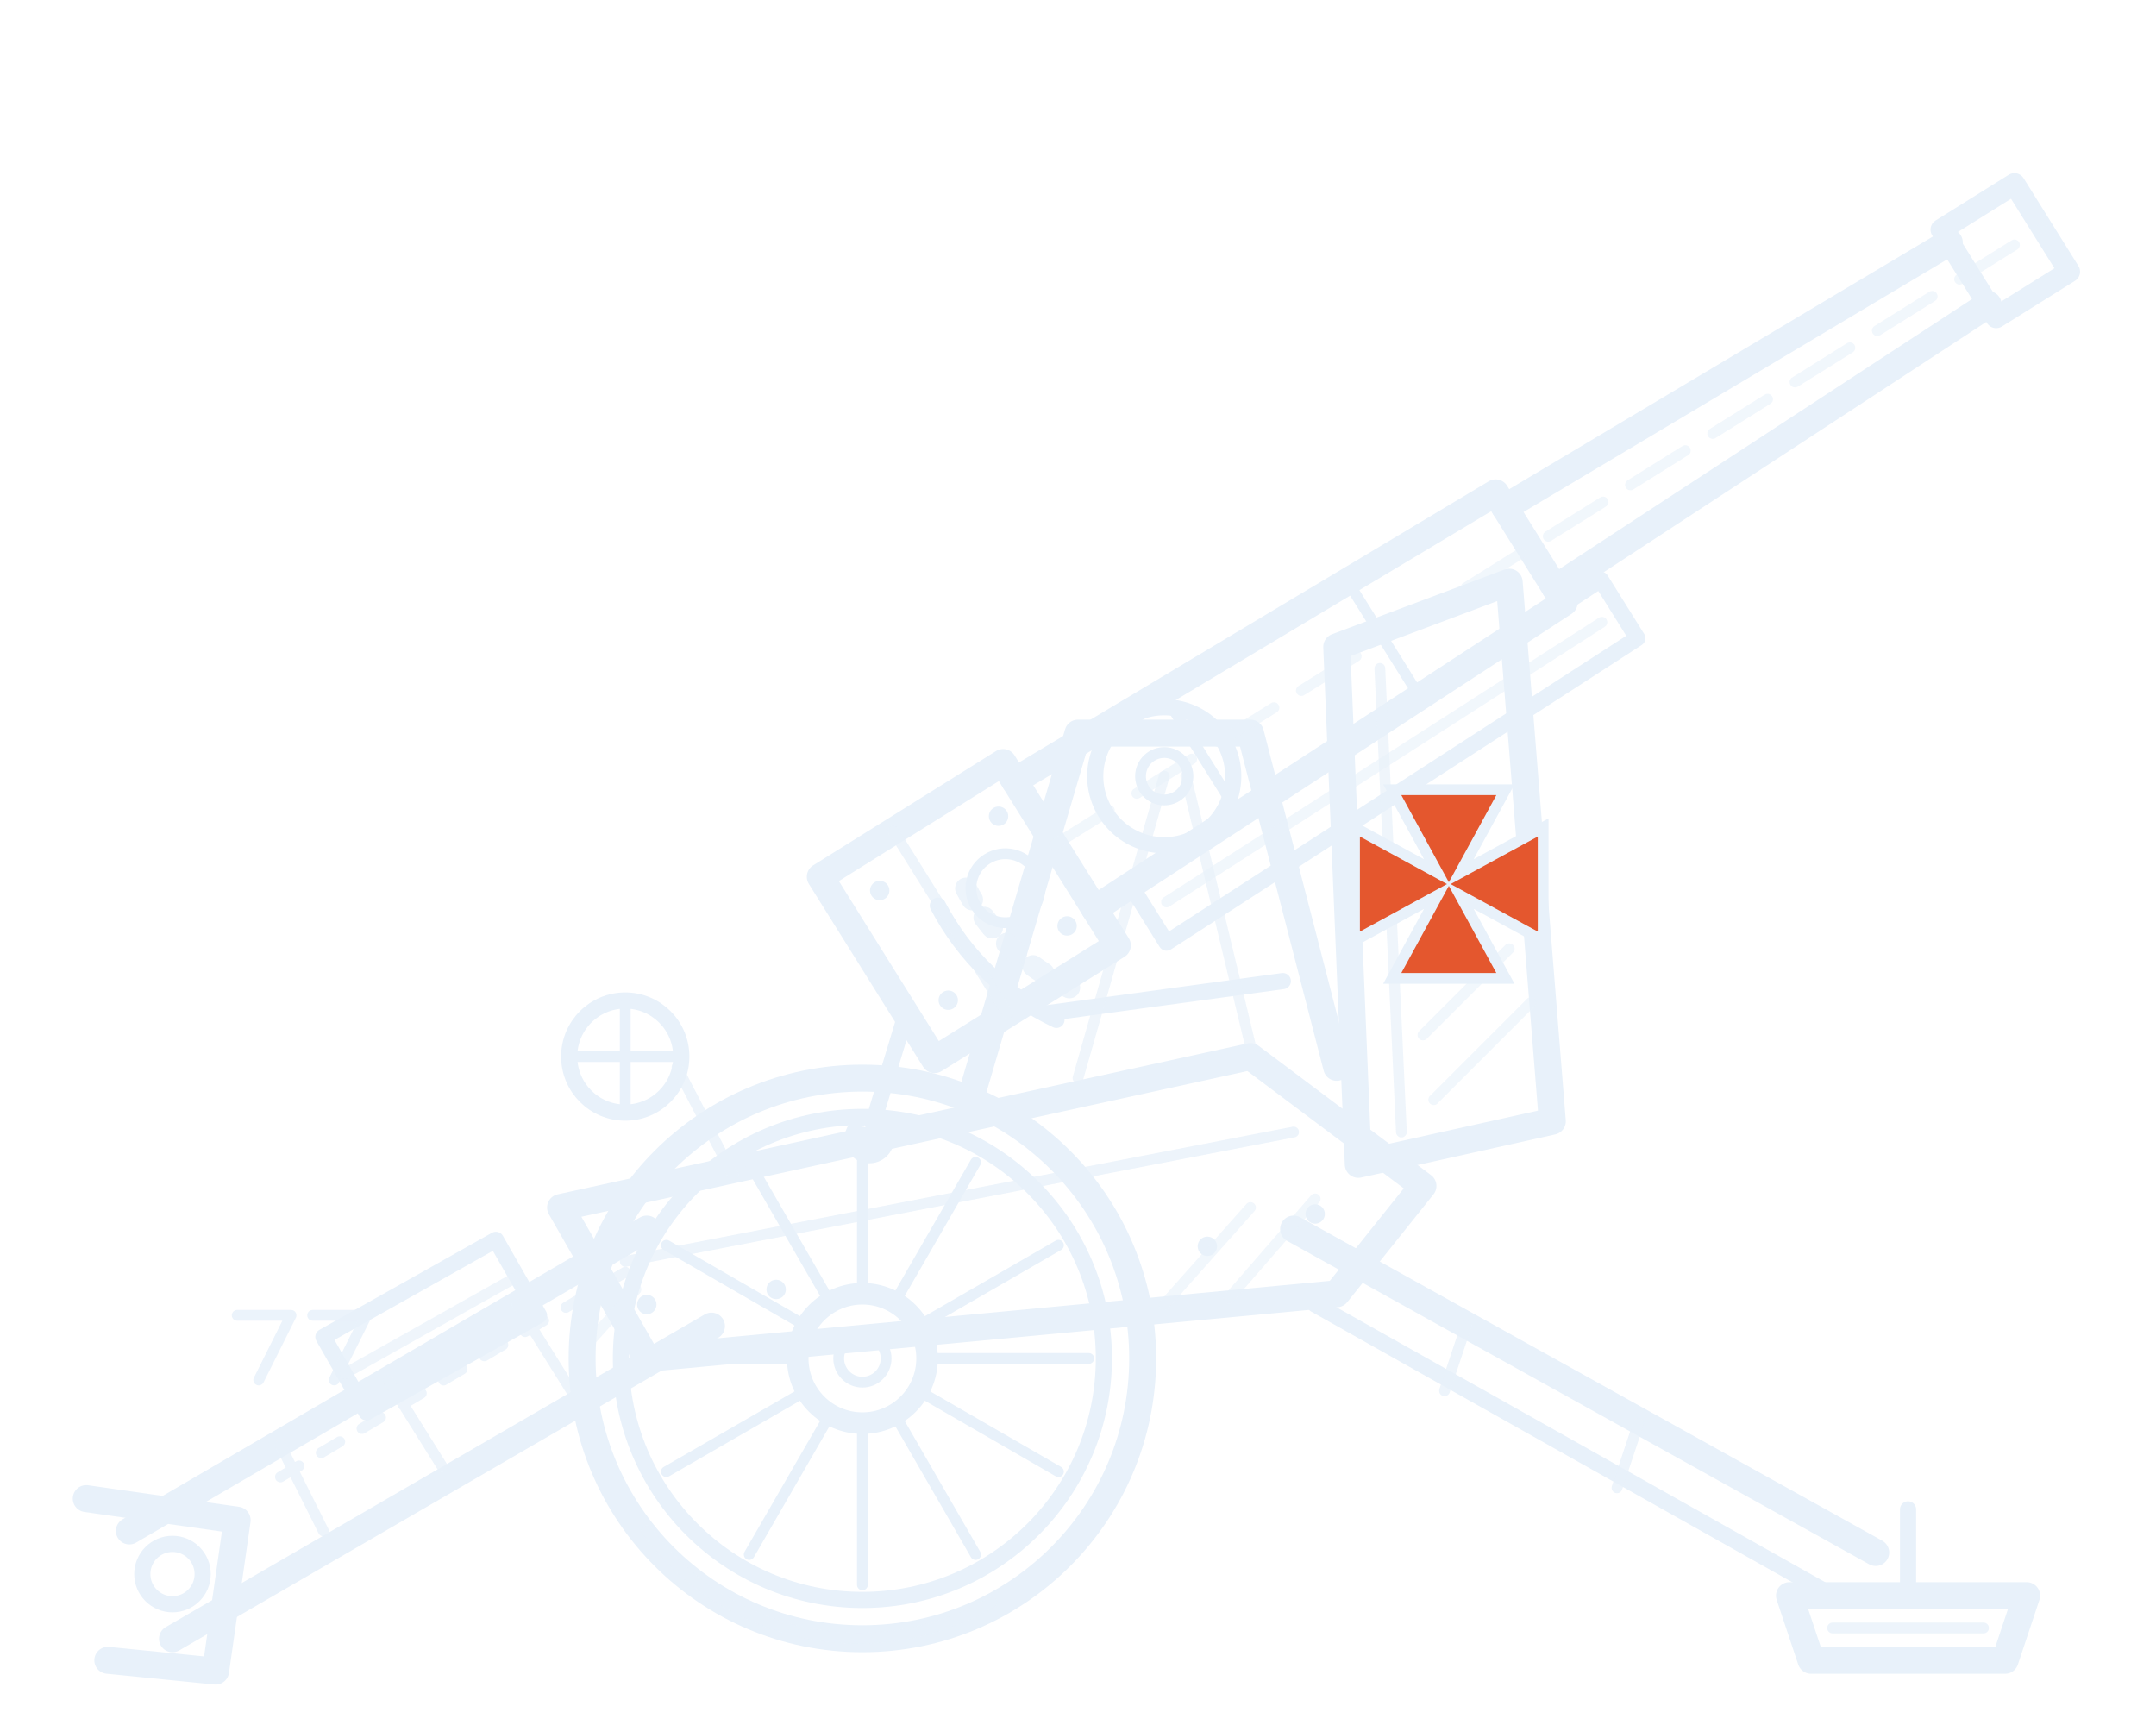
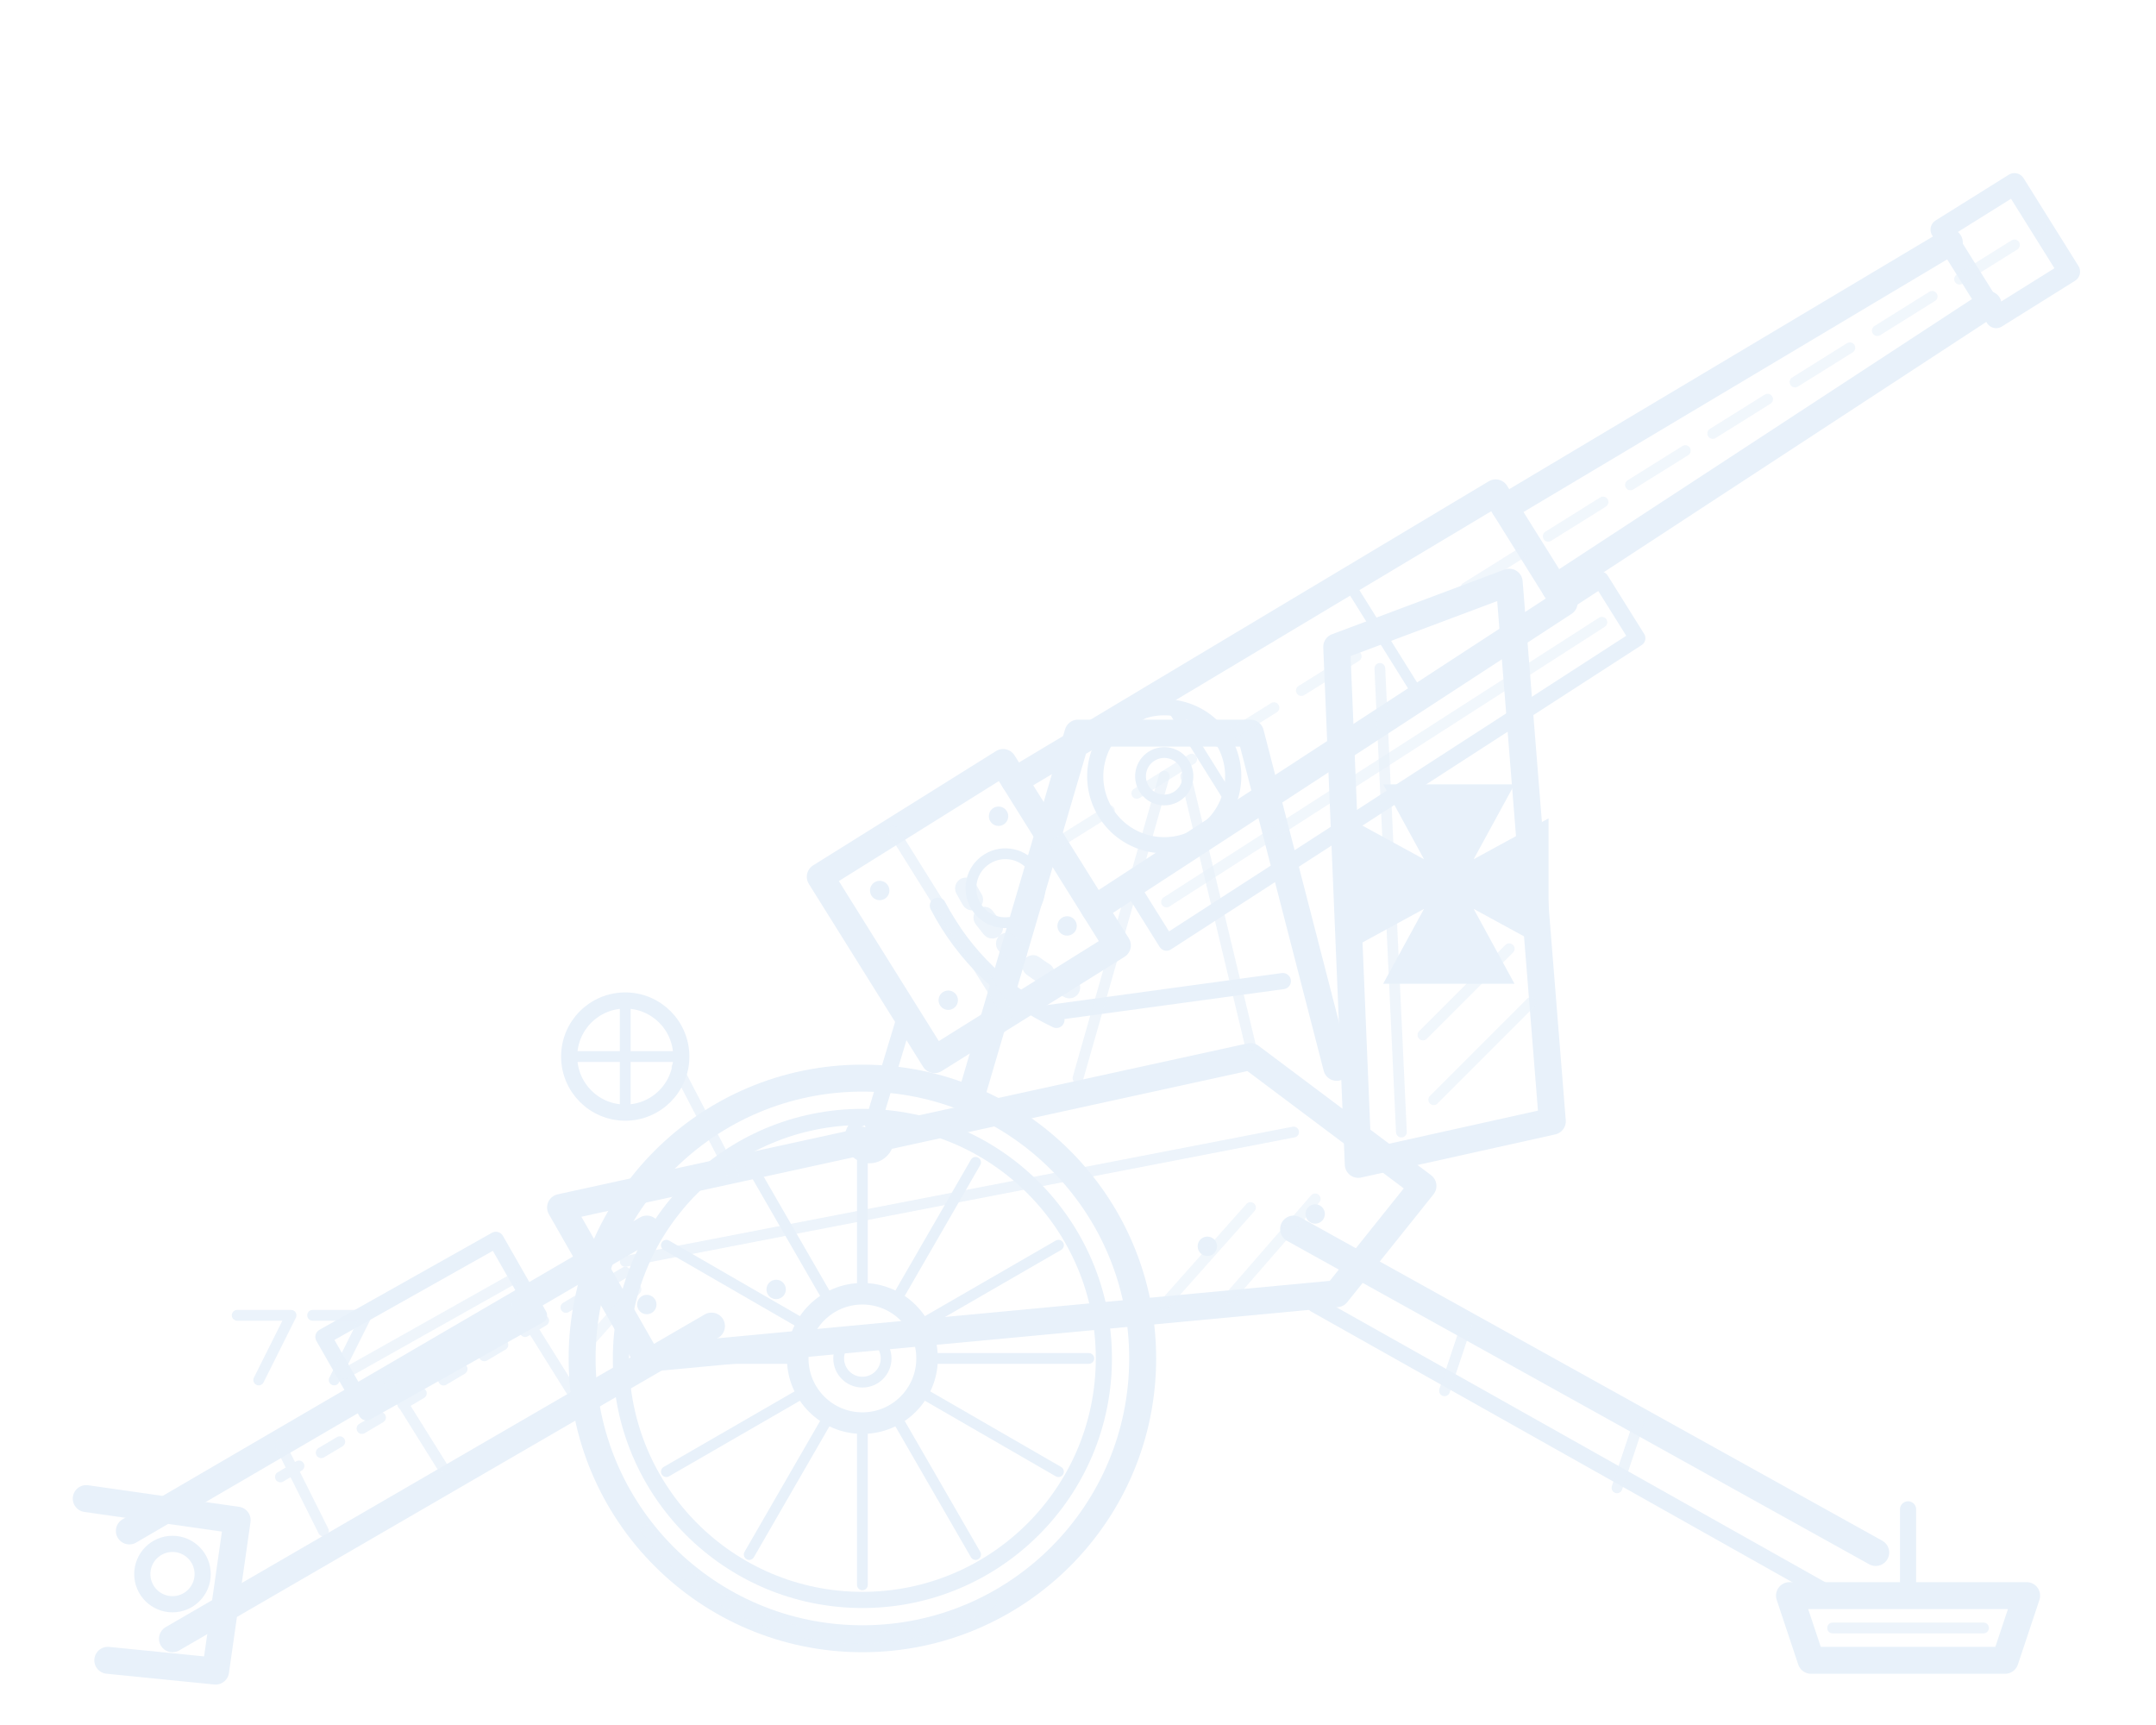
<svg xmlns="http://www.w3.org/2000/svg" width="100" height="80" viewBox="0 0 100 80">
  <defs>
    <line id="spoke" x1="40" y1="60" x2="40" y2="52.5" />
    <circle id="rivet" r="0.45" />
    <path id="cross" d="M-0.42,-0.42 L-2.1,-3.5 L2.1,-3.5 L0.42,-0.42 L3.5,-2.1 L3.5,2.1 L0.42,0.42 L2.1,3.5 L-2.1,3.5 L-0.42,0.42 L-3.5,2.1 L-3.5,-2.1 Z" />
  </defs>
  <g stroke="#E8F1FA" fill="none" stroke-linecap="round" stroke-linejoin="round">
    <g id="trail">
      <path d="M30,57 L6,71" stroke-width="1.25" />
      <path d="M33,61.5 L8,76" stroke-width="1.25" />
      <path d="M4,69.5 L11,70.5 L10,77.5 L5,77" stroke-width="1.25" />
      <circle cx="8" cy="73" r="1.4" stroke-width="0.75" />
      <g stroke-width="0.5" opacity="0.8">
        <line x1="24" y1="60.5" x2="26.5" y2="64.5" />
        <line x1="18" y1="64" x2="20.5" y2="68" />
        <line x1="13" y1="67" x2="15" y2="71" />
        <line x1="29" y1="59" x2="13" y2="68.5" stroke-dasharray="1 1.2" />
      </g>
      <path d="M15,62 L23,57.5 L25,61 L17,65.5 Z" stroke-width="0.75" />
      <line x1="16" y1="63.7" x2="24" y2="59.2" stroke-width="0.5" opacity="0.7" />
    </g>
    <g id="outrigger">
      <path d="M60,57 L87,72" stroke-width="1.25" />
      <path d="M61,60.5 L85,74" stroke-width="0.75" />
      <path d="M83,74 L94,74 L93,77 L84,77 Z" stroke-width="1.25" />
      <line x1="88.5" y1="70" x2="88.5" y2="74" stroke-width="0.75" />
      <g stroke-width="0.5" opacity="0.8">
        <line x1="68" y1="61.5" x2="67" y2="64.5" />
        <line x1="76" y1="66" x2="75" y2="69" />
        <line x1="85" y1="75.5" x2="92" y2="75.5" />
      </g>
    </g>
    <g id="carriage">
      <path d="M26,56 L58,49 L66,55 L62,60 L30,63 Z" stroke-width="1.25" />
      <line x1="29" y1="58.5" x2="60" y2="52.5" stroke-width="0.5" opacity="0.8" />
      <g fill="#E8F1FA" stroke="none">
        <use href="#rivet" x="30" y="60.5" />
        <use href="#rivet" x="36" y="59.8" />
        <use href="#rivet" x="56" y="57.8" />
        <use href="#rivet" x="61" y="56.3" />
      </g>
      <g stroke-width="0.5" opacity="0.6">
        <line x1="54" y1="60.5" x2="58" y2="56" />
        <line x1="57" y1="60.2" x2="61" y2="55.6" />
        <line x1="27" y1="62.6" x2="29.5" y2="59.8" />
      </g>
    </g>
    <g id="cradle">
      <path d="M45,51 L50,34 L58,34 L62,49.5" stroke-width="1.25" />
      <line x1="48.5" y1="47" x2="59.5" y2="45.5" stroke-width="0.75" />
      <line x1="50" y1="50" x2="54" y2="36" stroke-width="0.5" opacity="0.7" />
      <line x1="58" y1="48.5" x2="55" y2="36" stroke-width="0.5" opacity="0.7" />
      <path d="M43.5,42 A12,12 0 0 0 49,47.3" stroke-width="0.75" />
      <path d="M44.8,41.2 A10.5,10.5 0 0 0 49.6,45.8" stroke-width="1" stroke-dasharray="0.6 1" opacity="0.8" />
      <circle cx="29" cy="49" r="2.6" stroke-width="0.75" />
      <line x1="26.6" y1="49" x2="31.4" y2="49" stroke-width="0.5" />
      <line x1="29" y1="46.6" x2="29" y2="51.4" stroke-width="0.5" />
      <line x1="31.4" y1="49.5" x2="34" y2="54.5" stroke-width="0.5" opacity="0.8" />
    </g>
    <g id="barrel" transform="translate(54,36) rotate(-32)">
      <path d="M-16,-4.5 L-6,-4.5 L-6,5.5 L-16,5.5 Z" stroke-width="1.25" />
      <line x1="-12" y1="-4.5" x2="-12" y2="5.5" stroke-width="0.5" opacity="0.8" />
      <circle cx="-9" cy="0.5" r="1.6" stroke-width="0.5" />
      <path d="M-16,3 L-20,6.5" stroke-width="0.75" />
      <circle cx="-20.5" cy="7" r="0.9" stroke-width="0.5" />
      <path d="M-6,-3.5 L20,-3 L20,3 L-6,3.5" stroke-width="1.25" />
      <line x1="2" y1="-3.4" x2="2" y2="3.4" stroke-width="0.5" />
      <line x1="12" y1="-3.2" x2="12" y2="3.2" stroke-width="0.5" />
      <path d="M-4,3.5 L22,3 L22,6.2 L-4,6.6 Z" stroke-width="0.75" />
      <line x1="-3" y1="5" x2="21" y2="4.7" stroke-width="0.5" opacity="0.6" />
      <path d="M20,-2.2 L44,-1.7 M20,2.2 L44,1.7" stroke-width="1.25" />
      <path d="M44,-2.4 L48,-2.4 L48,2.4 L44,2.4 Z" stroke-width="1" />
      <line x1="-6" y1="0" x2="48" y2="0" stroke-width="0.5" stroke-dasharray="3 1.5" opacity="0.6" />
      <circle cx="0" cy="0" r="3.2" stroke-width="0.75" />
      <circle cx="0" cy="0" r="1.1" stroke-width="0.5" />
      <g fill="#E8F1FA" stroke="none">
        <use href="#rivet" x="-14" y="-2.5" />
        <use href="#rivet" x="-14" y="3.5" />
        <use href="#rivet" x="-7.5" y="-2.5" />
        <use href="#rivet" x="-7.5" y="3.5" />
      </g>
    </g>
    <g id="shield">
      <path d="M62,30 L70,27 L72,52 L63,54 Z" stroke-width="1.25" />
      <line x1="64" y1="31" x2="65" y2="52.5" stroke-width="0.5" opacity="0.7" />
      <g stroke-width="0.5" opacity="0.6">
        <line x1="66" y1="48" x2="70" y2="44" />
        <line x1="66.5" y1="51" x2="71" y2="46.5" />
      </g>
    </g>
    <g id="wheel">
      <circle cx="40" cy="63" r="13" stroke-width="1.25" />
      <circle cx="40" cy="63" r="11.2" stroke-width="0.75" />
      <use href="#spoke" stroke-width="0.5" />
      <use href="#spoke" stroke-width="0.5" transform="rotate(30 40 63)" />
      <use href="#spoke" stroke-width="0.5" transform="rotate(60 40 63)" />
      <use href="#spoke" stroke-width="0.5" transform="rotate(90 40 63)" />
      <use href="#spoke" stroke-width="0.5" transform="rotate(120 40 63)" />
      <use href="#spoke" stroke-width="0.5" transform="rotate(150 40 63)" />
      <use href="#spoke" stroke-width="0.5" transform="rotate(180 40 63)" />
      <use href="#spoke" stroke-width="0.5" transform="rotate(210 40 63)" />
      <use href="#spoke" stroke-width="0.5" transform="rotate(240 40 63)" />
      <use href="#spoke" stroke-width="0.5" transform="rotate(270 40 63)" />
      <use href="#spoke" stroke-width="0.5" transform="rotate(300 40 63)" />
      <use href="#spoke" stroke-width="0.5" transform="rotate(330 40 63)" />
      <circle cx="40" cy="63" r="3" stroke-width="1" />
      <circle cx="40" cy="63" r="1.1" stroke-width="0.5" />
      <path d="M30,71 A12.2,12.2 0 0 0 46,74.3" stroke-width="0.5" opacity="0.6" />
    </g>
    <g stroke-width="0.5" opacity="0.85">
      <path d="M11,61 L13.5,61 L12,64" />
      <path d="M14.5,61 L17,61 L15.5,64" />
    </g>
  </g>
-   <use href="#cross" transform="translate(67.2,41) scale(1.25)" fill="#E4572E" stroke="#E8F1FA" stroke-width="0.4" />
+   <use href="#cross" transform="translate(67.2,41) scale(1.25)" fill="#E8F1FA" stroke="#E8F1FA" stroke-width="0.4" />
</svg>
